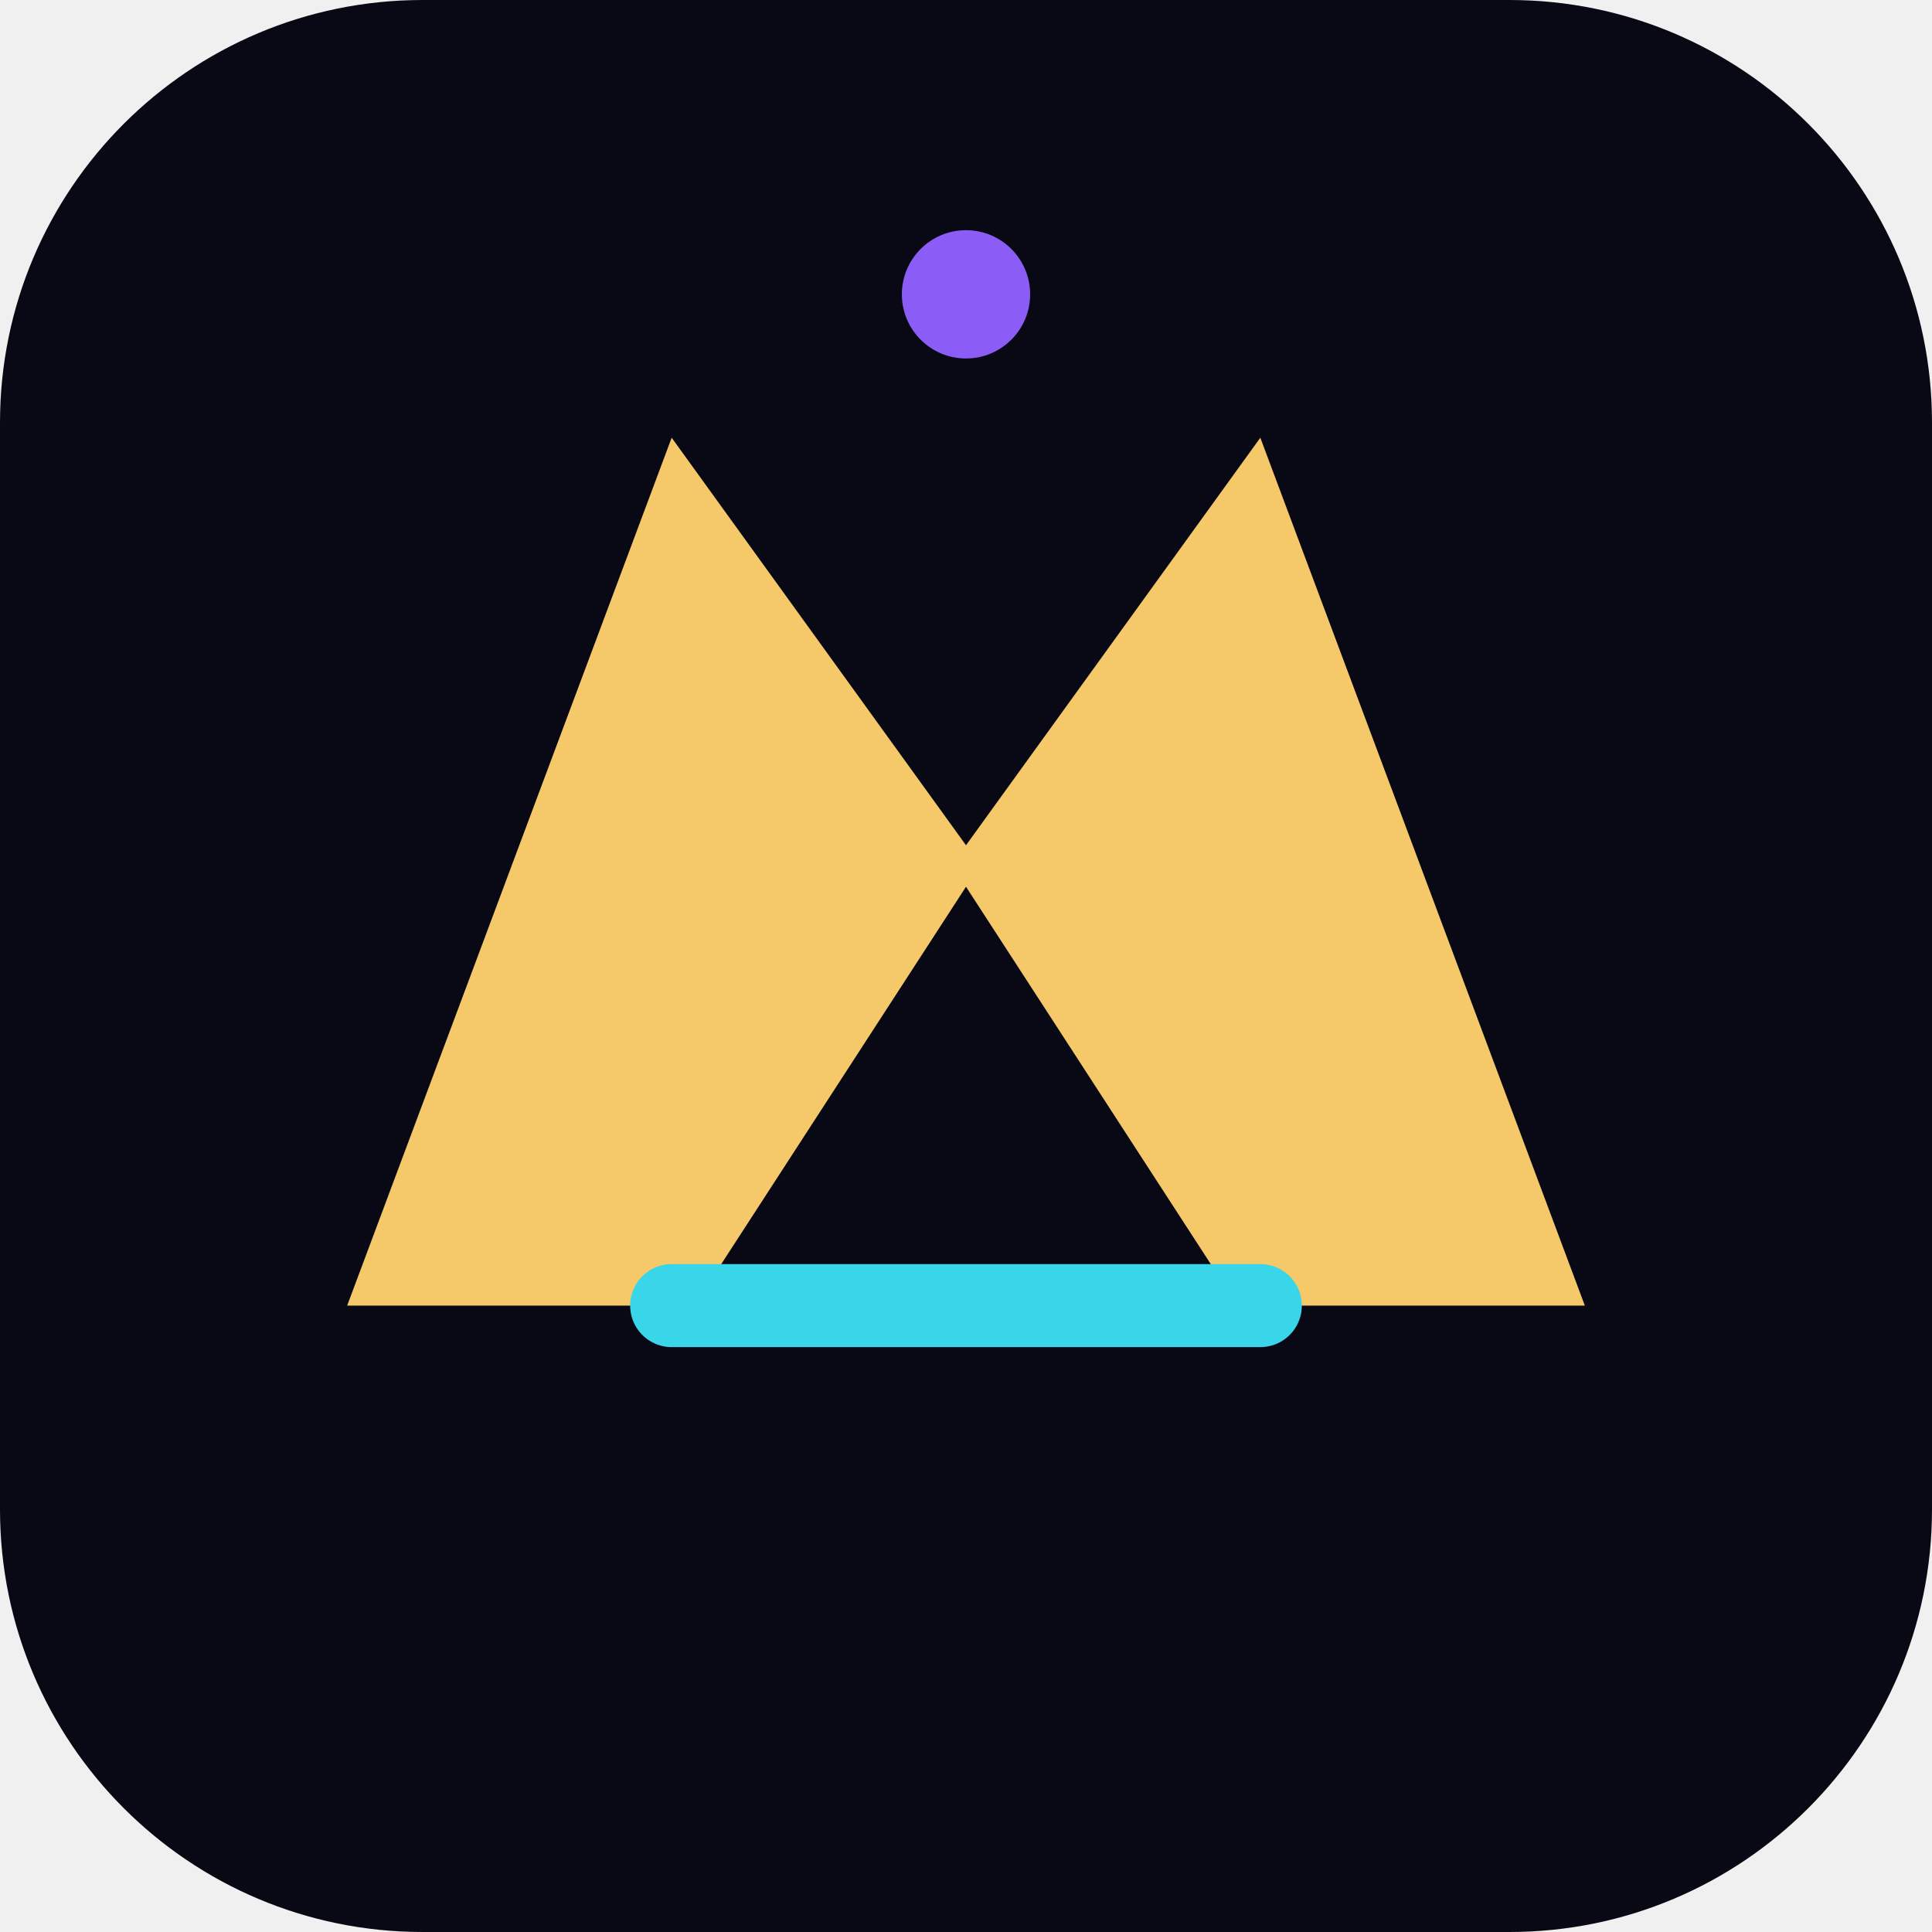
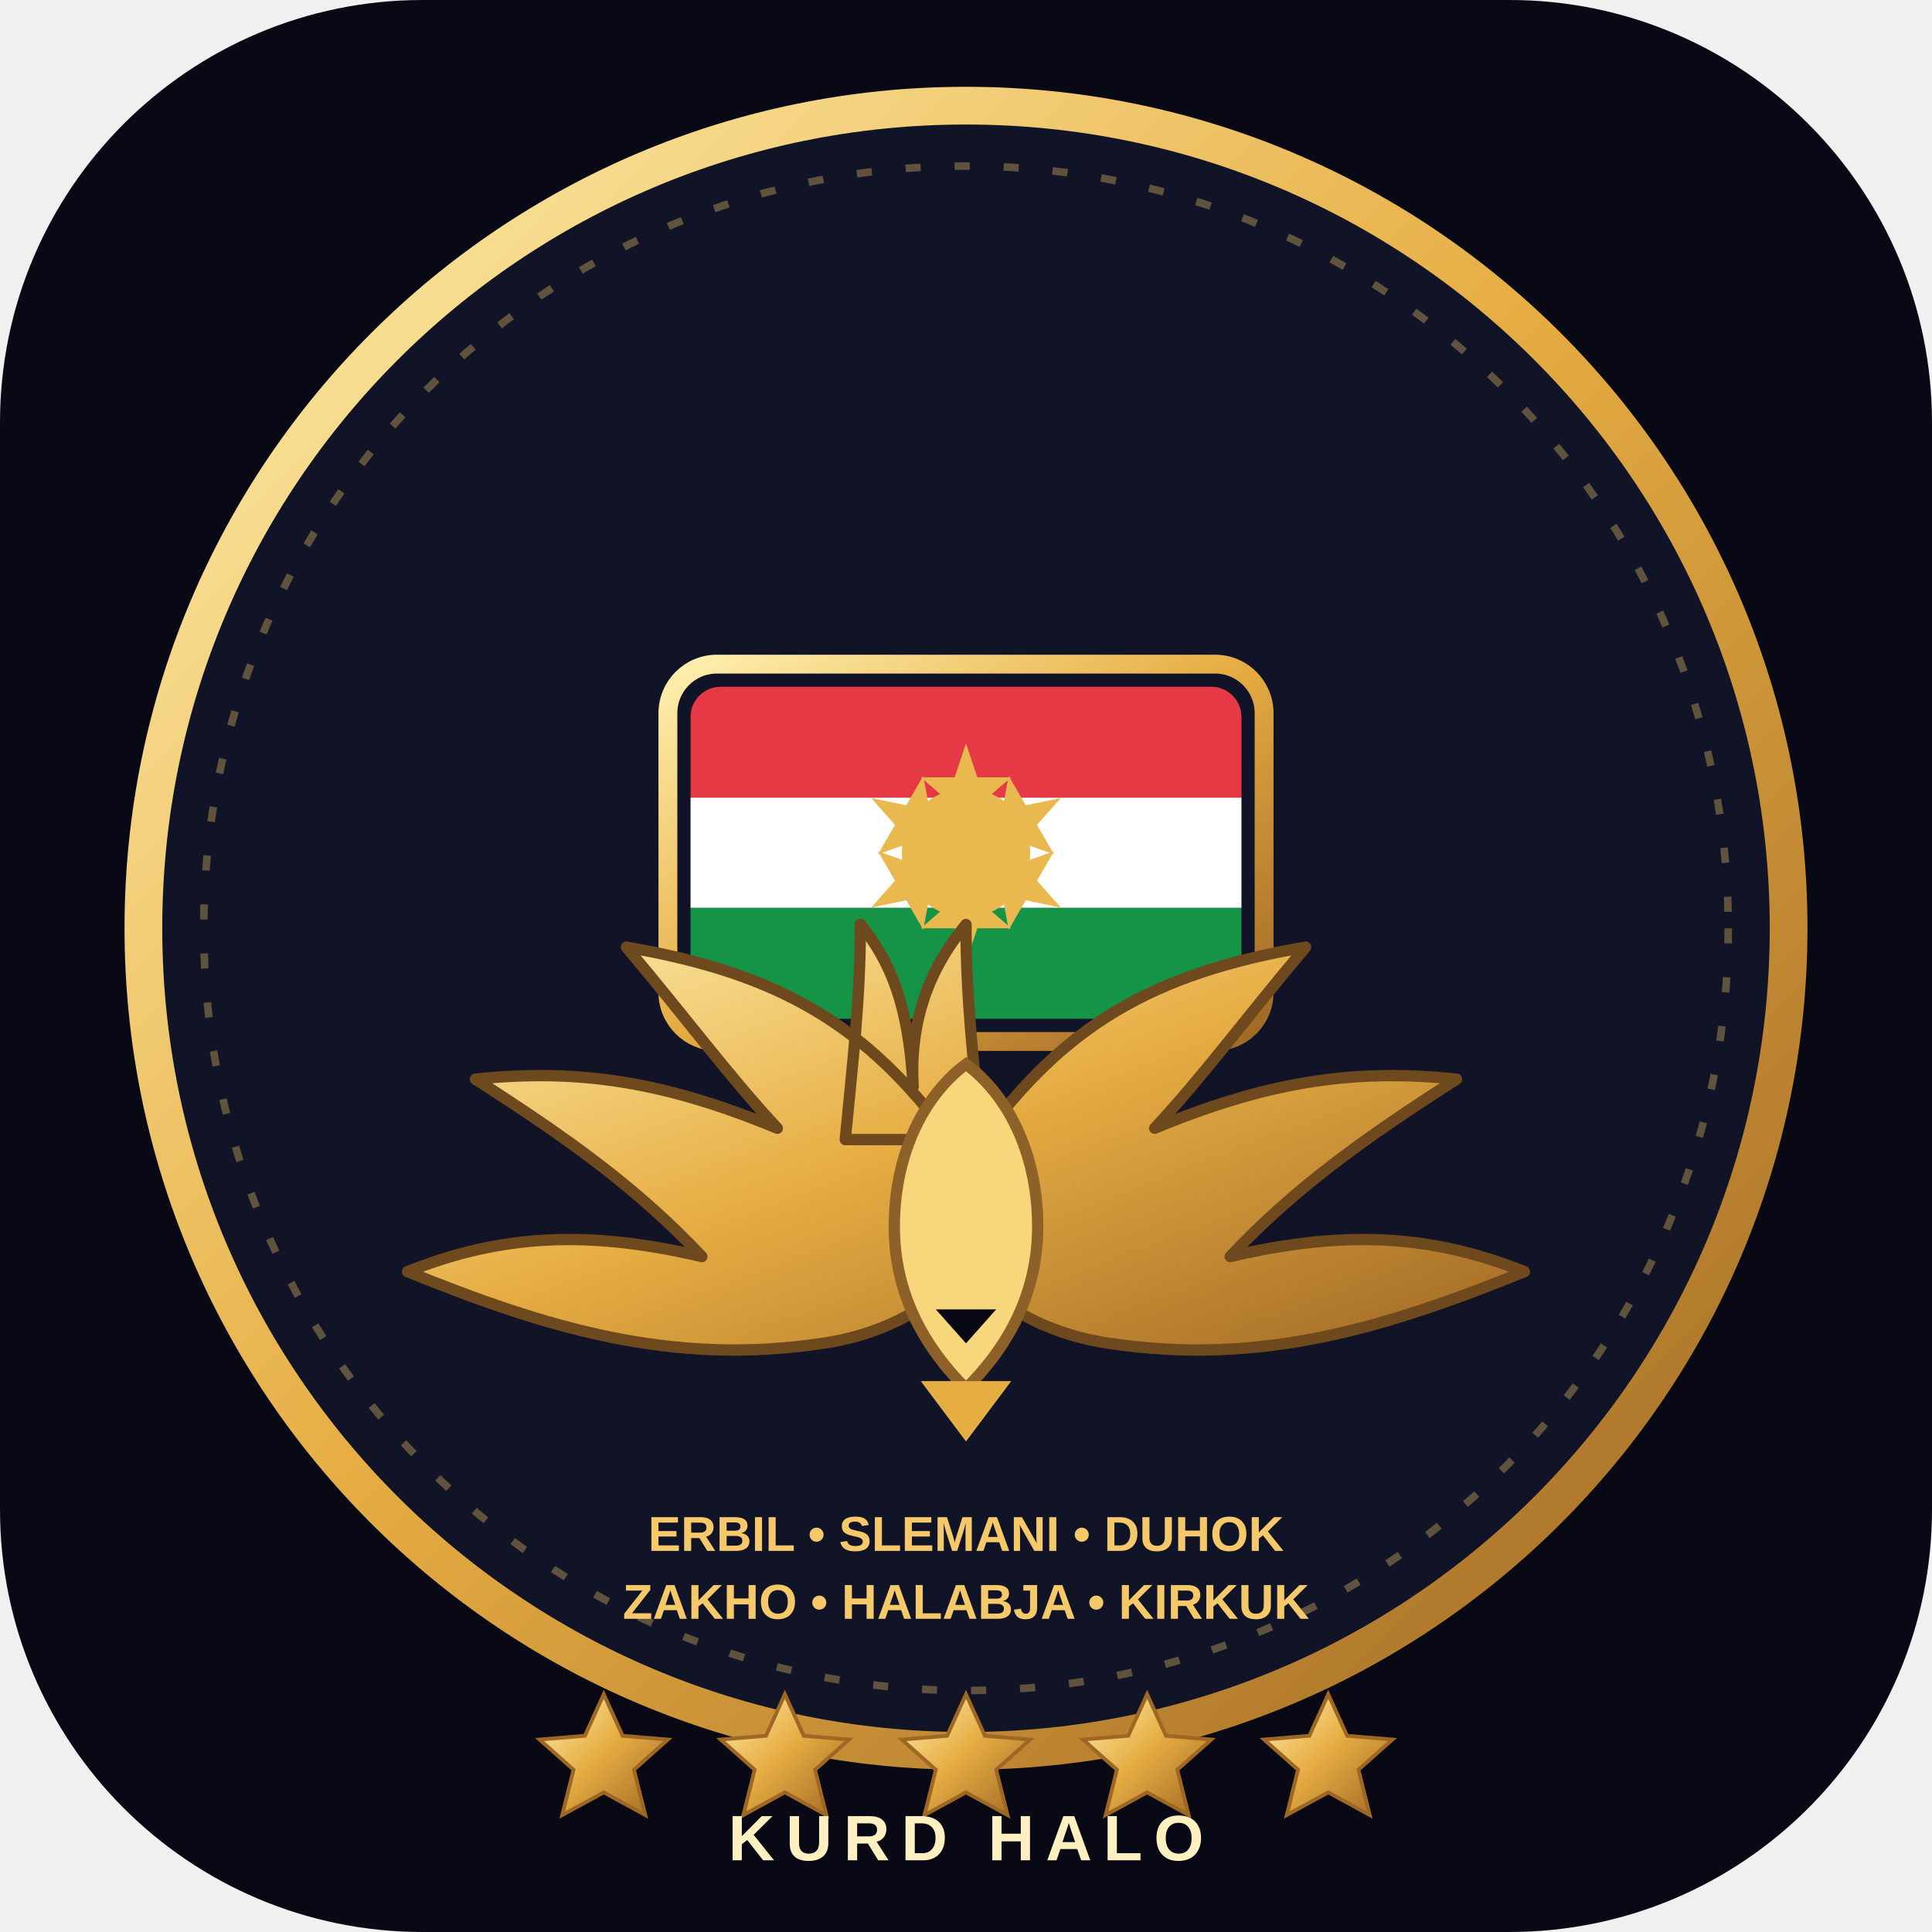
<svg xmlns="http://www.w3.org/2000/svg" viewBox="0 0 512 512">
+   <defs>
+     <linearGradient id="gold" x1="0" y1="0" x2="1" y2="1">
+       <stop stop-color="#fff0b0" />
+       <stop offset=".48" stop-color="#e6ad43" />
+       <stop offset="1" stop-color="#9e6724" />
+     </linearGradient>
+     <clipPath id="flag">
+       <rect x="183" y="182" width="146" height="88" rx="8" />
+     </clipPath>
+     <filter id="glow">
+       <feGaussianBlur stdDeviation="5" result="b" />
+       <feMerge>
+         <feMergeNode in="b" />
+         <feMergeNode in="SourceGraphic" />
+       </feMerge>
+     </filter>
+   </defs>
  <rect width="512" height="512" rx="112" fill="#080914" />
-   <path d="M92 346 178 116l78 108 78-108 86 230h-92l-72-111-72 111z" fill="#f5c96a" />
-   <path d="M178 346h156" stroke="#39d5e8" stroke-width="22" stroke-linecap="round" />
-   <circle cx="256" cy="78" r="17" fill="#8b5cf6" />
+   <circle cx="256" cy="246" r="218" fill="#101426" stroke="url(#gold)" stroke-width="10" />
+   <circle cx="256" cy="246" r="202" fill="none" stroke="#f5c96a" stroke-opacity=".35" stroke-width="2" stroke-dasharray="4 9" />
+   <g clip-path="url(#flag)">
+     <rect x="183" y="182" width="146" height="29.4" fill="#e53945" />
+     <rect x="183" y="211.4" width="146" height="29.2" fill="#fff" />
+     <rect x="183" y="240.6" width="146" height="29.4" fill="#159447" />
+     <circle cx="256" cy="226" r="17" fill="#e9b94f" />
+     <path d="M256 207a19 19 0 1 0 0 38 15 15 0 1 1 0-38" fill="#fff" />
+     <g fill="#e9b94f" transform="translate(256 226)">
+       <path d="M0-29 3-20 12-20 5-14 8-5 0-10-8-5-5-14-12-20-3-20Z" />
+       <path d="M0-29 3-20 12-20 5-14 8-5 0-10-8-5-5-14-12-20-3-20Z" transform="rotate(60)" />
+       <path d="M0-29 3-20 12-20 5-14 8-5 0-10-8-5-5-14-12-20-3-20Z" transform="rotate(120)" />
+       <path d="M0-29 3-20 12-20 5-14 8-5 0-10-8-5-5-14-12-20-3-20Z" transform="rotate(180)" />
+       <path d="M0-29 3-20 12-20 5-14 8-5 0-10-8-5-5-14-12-20-3-20Z" transform="rotate(240)" />
+       <path d="M0-29 3-20 12-20 5-14 8-5 0-10-8-5-5-14-12-20-3-20Z" transform="rotate(300)" />
+     </g>
+   </g>
+   <rect x="177" y="176" width="158" height="100" rx="13" fill="none" stroke="url(#gold)" stroke-width="5" />
+   <path d="M252 302c-22-30-45-44-86-51 16 19 27 34 40 48-29-12-52-16-80-13 25 16 43 29 60 47-30-7-53-6-78 4 37 15 70 25 110 19 14-2 27-8 38-19 11 11 24 17 38 19 40 6 73-4 110-19-25-10-48-11-78-4 17-18 35-31 60-47-28-3-51 1-80 13 13-14 24-29 40-48-41 7-64 21-86 51-2-21-4-37-4-57-10 12-15 26-14 43-1-17-4-31-14-43 0 20-2 36-4 57Z" fill="url(#gold)" stroke="#6f491e" stroke-width="3" stroke-linejoin="round" />
+   <path d="M256 282c-12 9-19 25-19 43 0 18 8 32 19 43 11-11 19-25 19-43 0-18-7-34-19-43Z" fill="#f8d77c" stroke="#8e6128" stroke-width="3" />
+   <path d="M244 366 256 382 268 366" fill="#e6ad43" />
+   <path d="M248 347 256 356 264 347" fill="#080914" />
+   <g fill="#f5c96a" font-family="Arial,sans-serif" font-size="13" font-weight="700" text-anchor="middle">
+     <text x="256" y="411">ERBIL • SLEMANI • DUHOK</text>
+     <text x="256" y="429">ZAKHO • HALABJA • KIRKUK</text>
+   </g>
+   <g fill="url(#gold)" stroke="#9e6724" stroke-width="1">
+     <path d="m160 449 5 11 12 1-9 8 3 12-11-6-11 6 3-12-9-8 12-1Z" />
+     <path d="m208 449 5 11 12 1-9 8 3 12-11-6-11 6 3-12-9-8 12-1Z" />
+     <path d="m256 449 5 11 12 1-9 8 3 12-11-6-11 6 3-12-9-8 12-1Z" />
+     <path d="m304 449 5 11 12 1-9 8 3 12-11-6-11 6 3-12-9-8 12-1Z" />
+     <path d="m352 449 5 11 12 1-9 8 3 12-11-6-11 6 3-12-9-8 12-1Z" />
+   </g>
+   <text x="256" y="493" fill="#fff0c2" font-family="Arial,sans-serif" font-size="17" font-weight="800" text-anchor="middle" letter-spacing="3">KURD HALO</text>
</svg>
